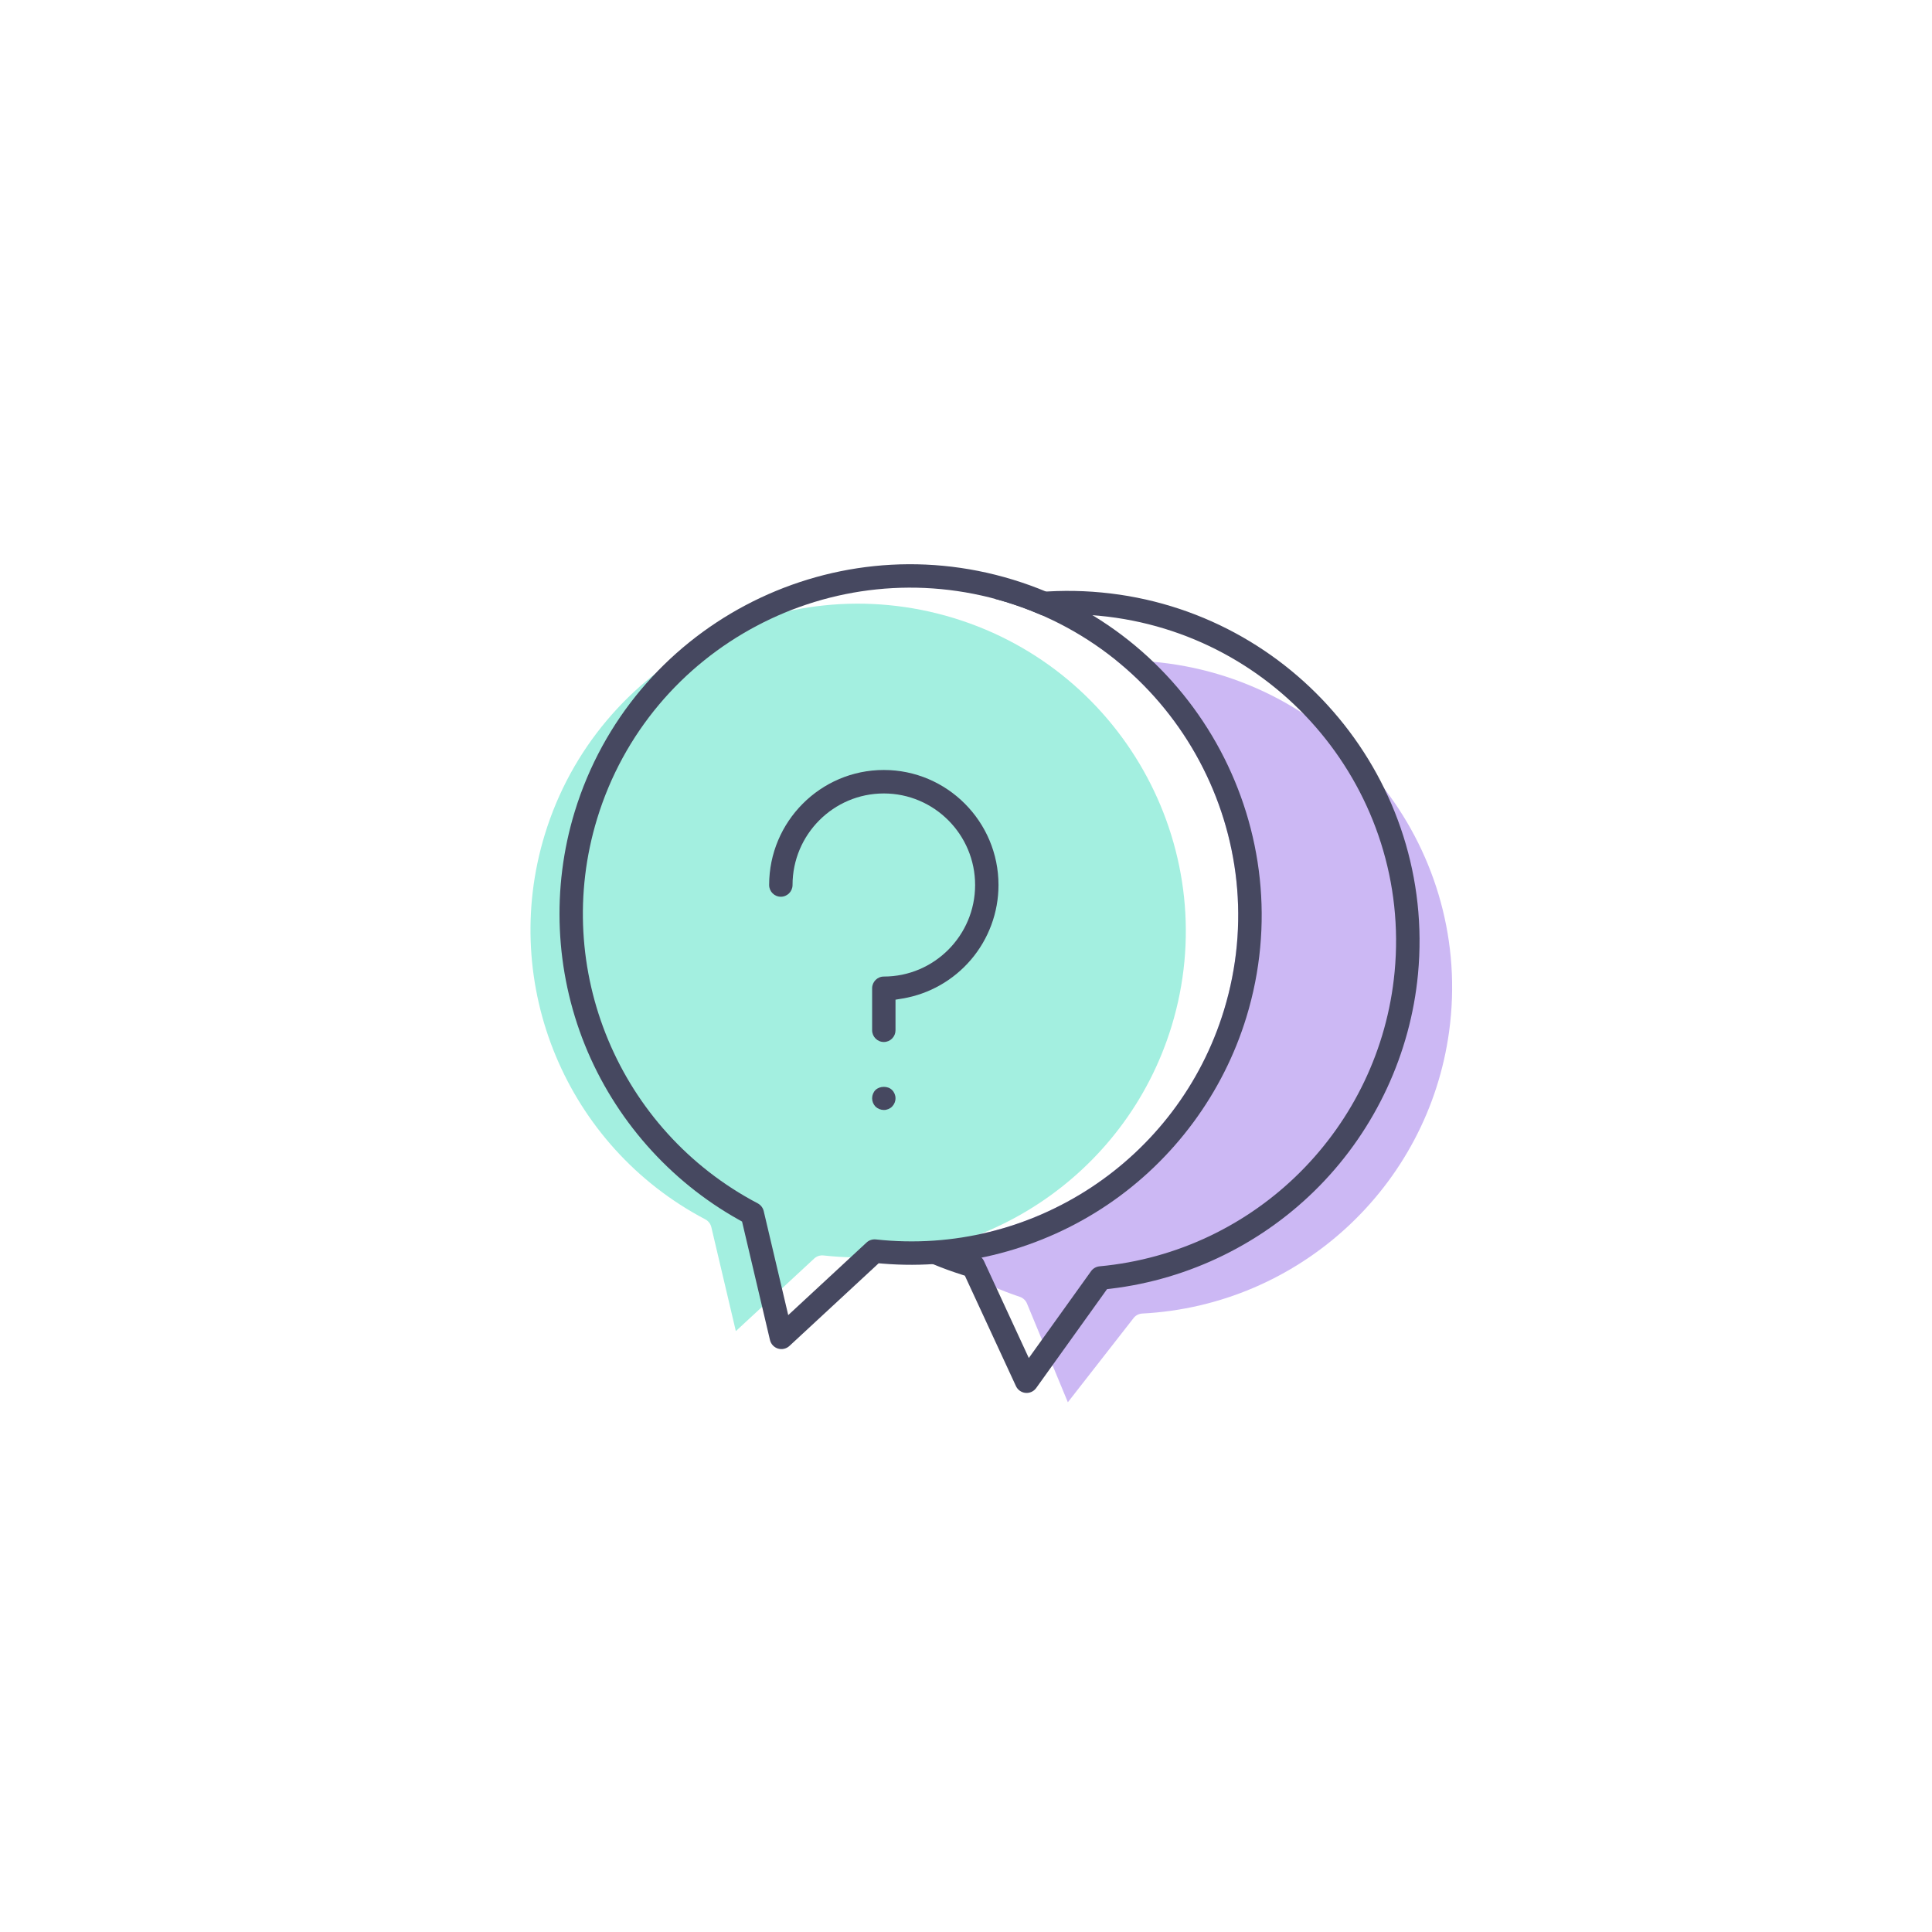
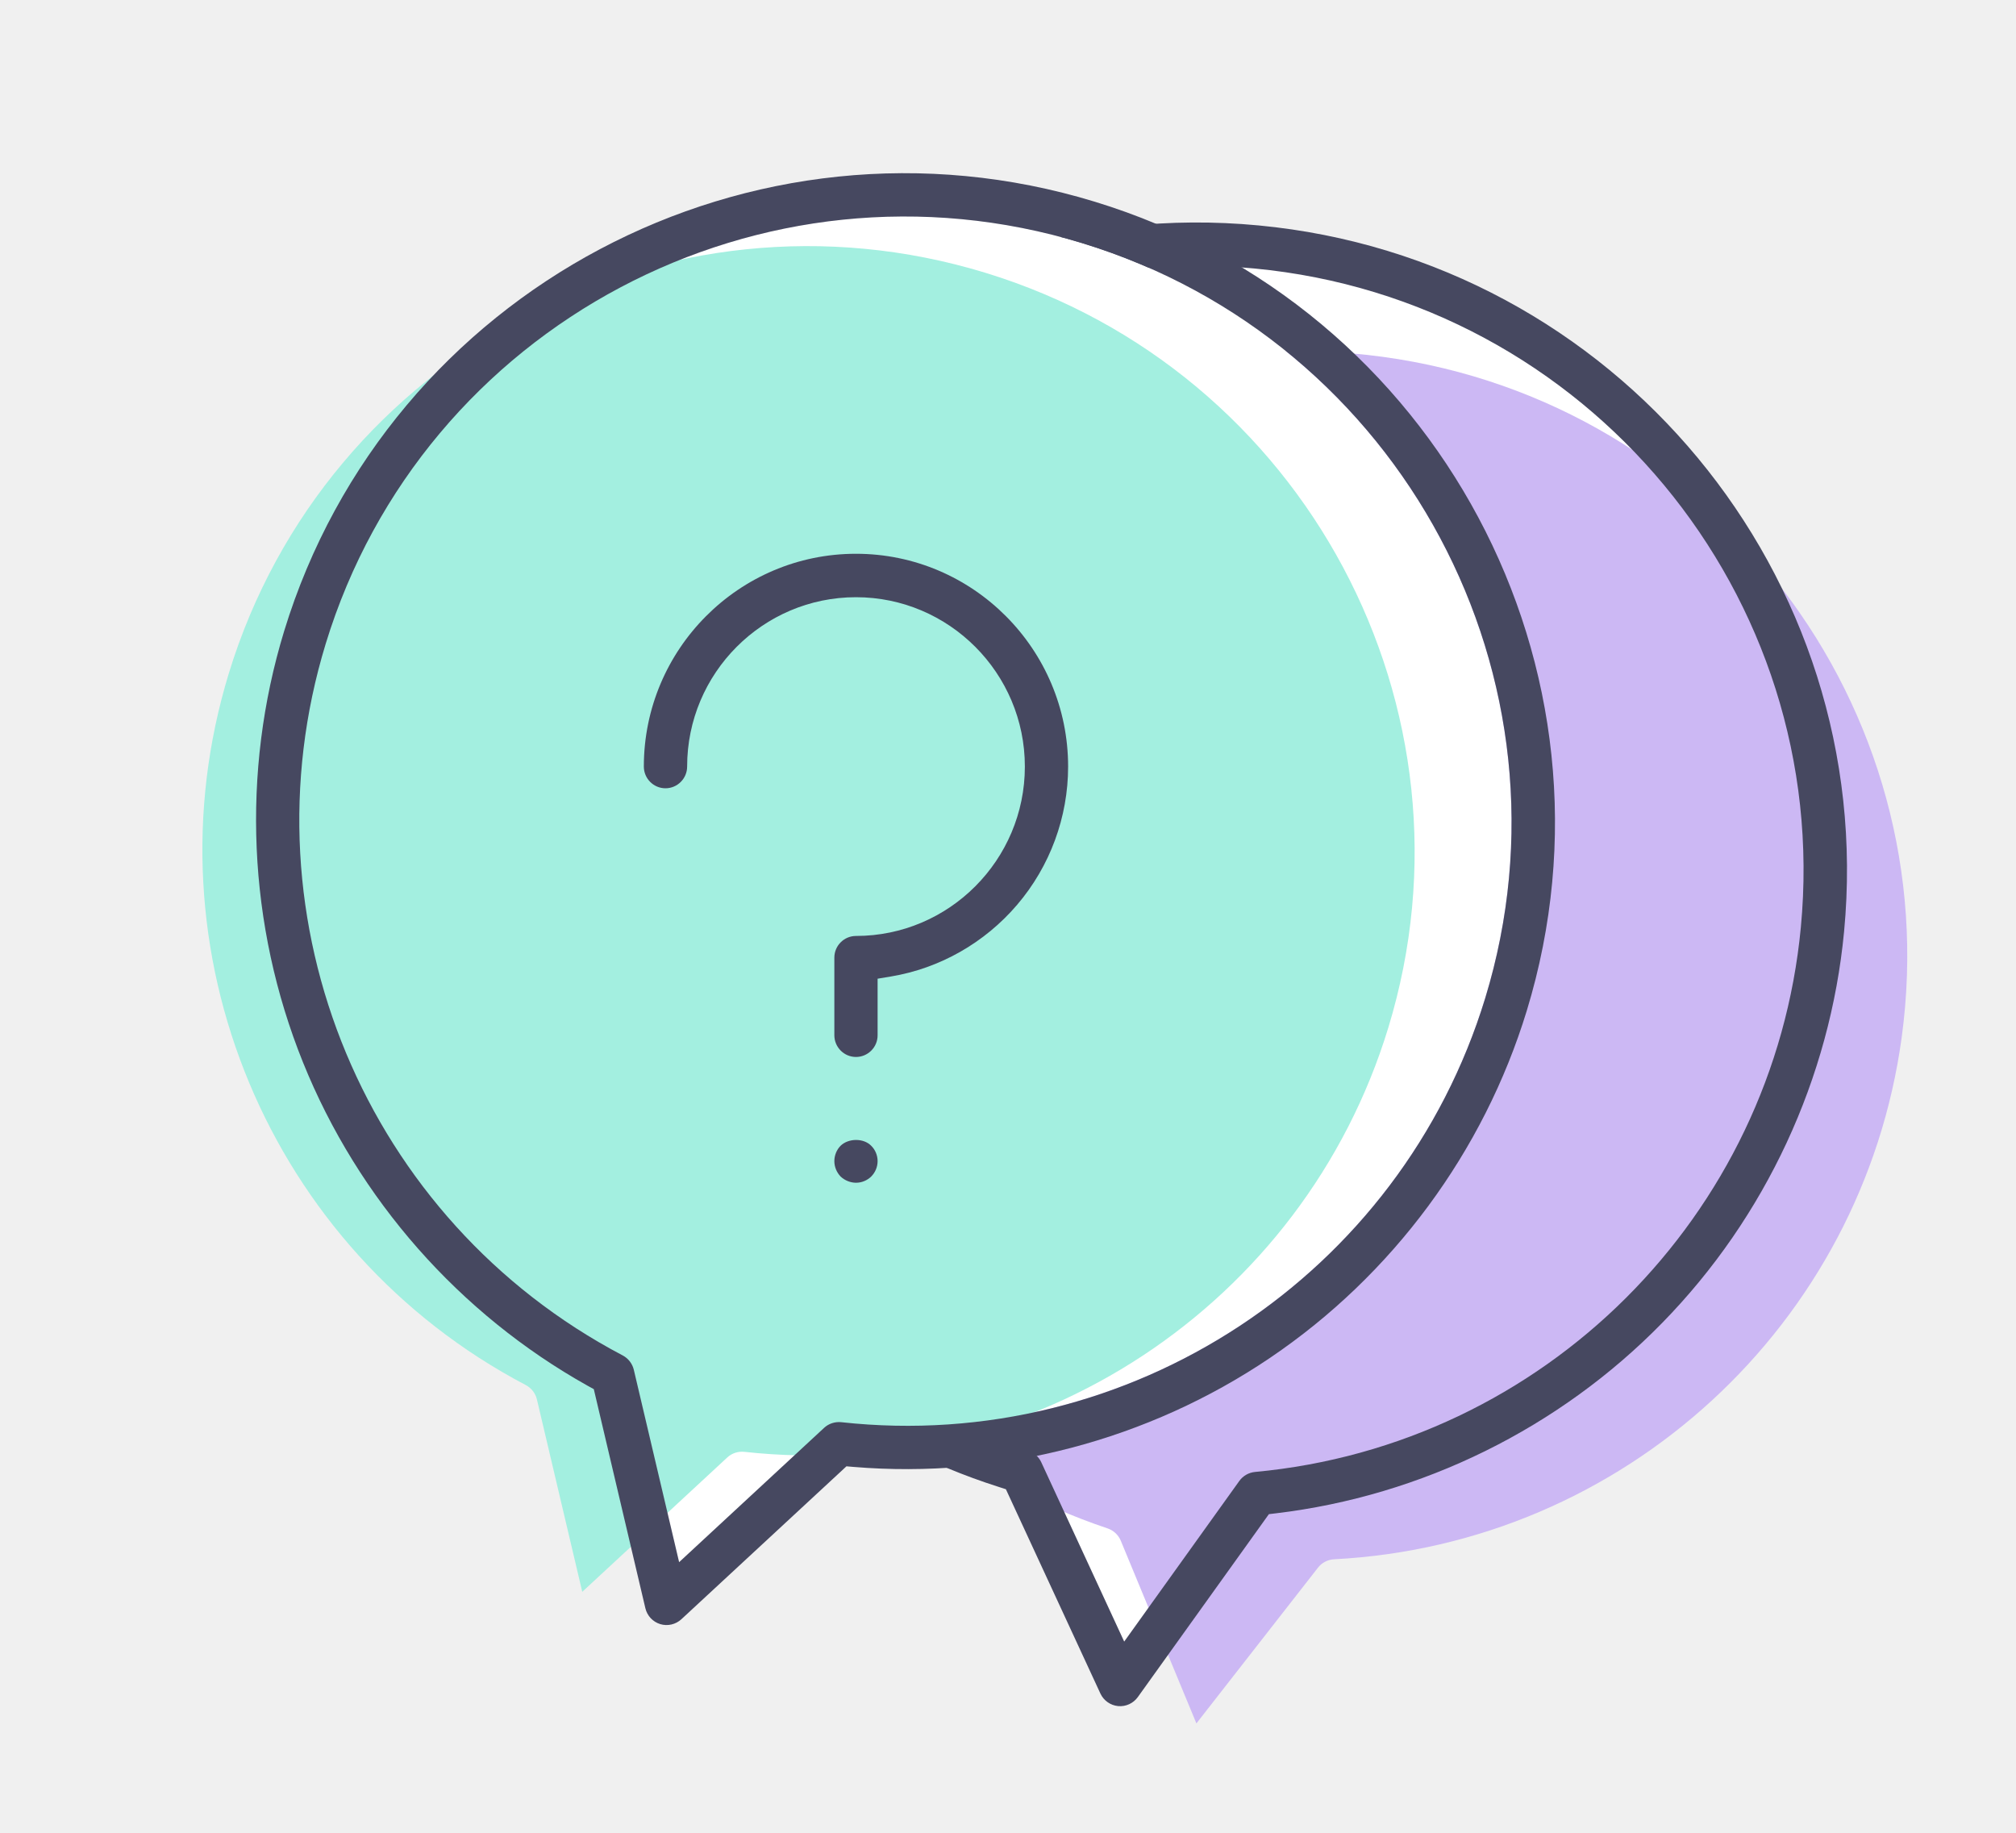
- <svg xmlns="http://www.w3.org/2000/svg" width="78" height="78" viewBox="0 0 78 78" fill="none">
-   <rect width="78" height="78" fill="white" />
-   <path d="M39.623 51.526C39.568 51.395 39.46 51.294 39.325 51.248C33.132 49.176 29.277 42.971 30.16 36.494C31.174 29.053 38.067 23.827 45.524 24.844C52.978 25.861 58.217 32.741 57.203 40.181C56.319 46.658 50.944 51.605 44.421 51.943C44.28 51.951 44.148 52.019 44.062 52.13L41.324 55.642L39.623 51.526Z" fill="white" />
-   <path d="M41.462 52.627C41.41 52.5 41.305 52.402 41.174 52.357C35.169 50.35 31.43 44.34 32.286 38.067C33.268 30.862 39.95 25.802 47.18 26.788C54.407 27.773 59.488 34.437 58.505 41.642C57.65 47.915 52.439 52.705 46.115 53.031C45.978 53.039 45.85 53.105 45.767 53.212L43.112 56.613L41.462 52.627Z" fill="#CCB8F4" />
-   <path d="M41.833 56.039L44.694 52.046L44.846 52.028C48.034 51.648 51.029 50.172 53.279 47.871C55.535 45.566 56.944 42.532 57.248 39.33C57.984 31.571 52.252 24.658 44.471 23.92C36.686 23.181 29.754 28.891 29.017 36.65C28.713 39.854 29.526 43.098 31.307 45.786C33.085 48.469 35.749 50.483 38.808 51.455L38.954 51.502L41.017 55.962C41.088 56.114 41.235 56.219 41.403 56.235C41.571 56.251 41.735 56.175 41.833 56.039ZM39.725 50.911C39.667 50.787 39.558 50.693 39.425 50.654C33.343 48.894 29.362 43.041 29.961 36.739C30.648 29.5 37.117 24.171 44.381 24.86C51.643 25.55 56.992 32 56.304 39.24C55.706 45.542 50.696 50.541 44.39 51.125C44.253 51.139 44.128 51.21 44.049 51.321L41.536 54.827L39.725 50.911Z" fill="#464860" />
-   <path d="M30.833 48.894C30.801 48.76 30.713 48.647 30.591 48.582C24.985 45.638 22.258 39.107 24.107 33.052C26.232 26.097 33.638 22.174 40.617 24.305C47.593 26.436 51.54 33.828 49.415 40.783C47.566 46.837 41.655 50.73 35.361 50.039C35.224 50.025 35.087 50.069 34.987 50.162L31.822 53.094L30.833 48.894Z" fill="white" />
-   <path d="M28.718 49.541C28.686 49.407 28.598 49.294 28.476 49.229C22.87 46.285 20.143 39.754 21.993 33.699C24.117 26.744 31.523 22.82 38.502 24.952C45.478 27.083 49.425 34.475 47.3 41.43C45.451 47.484 39.54 51.377 33.246 50.686C33.109 50.672 32.972 50.716 32.873 50.809L29.708 53.741L28.718 49.541Z" fill="#A3EFE0" />
-   <path d="M31.871 54.34L35.474 51.002L35.626 51.015C38.825 51.282 42.056 50.436 44.722 48.633C47.393 46.827 49.382 44.137 50.322 41.06C52.599 33.606 48.368 25.685 40.893 23.402C33.414 21.117 25.478 25.322 23.201 32.776C22.261 35.854 22.407 39.195 23.613 42.186C24.817 45.171 27.024 47.677 29.826 49.243L29.959 49.318L31.086 54.101C31.125 54.265 31.249 54.397 31.41 54.446C31.571 54.495 31.747 54.454 31.871 54.34ZM30.833 48.894C30.801 48.761 30.713 48.647 30.591 48.582C24.985 45.638 22.258 39.107 24.108 33.052C26.232 26.098 33.638 22.174 40.617 24.305C47.593 26.436 51.54 33.828 49.416 40.783C47.566 46.837 41.655 50.73 35.361 50.039C35.224 50.025 35.087 50.069 34.987 50.162L31.823 53.094L30.833 48.894Z" fill="#464860" />
-   <path d="M36.015 44.677C36.105 44.586 36.154 44.466 36.154 44.34C36.154 44.217 36.103 44.093 36.017 44.009L36.013 44.005C35.848 43.836 35.516 43.838 35.344 44.008C35.261 44.092 35.21 44.216 35.21 44.34C35.21 44.466 35.259 44.585 35.346 44.677C35.435 44.762 35.561 44.813 35.683 44.813C35.805 44.814 35.929 44.763 36.015 44.677Z" fill="#464860" />
-   <path d="M39.2 38.746C39.917 37.906 40.312 36.835 40.312 35.73C40.312 33.169 38.235 31.086 35.682 31.086C33.129 31.086 31.052 33.169 31.052 35.73C31.052 35.991 31.264 36.204 31.524 36.204C31.785 36.204 31.997 35.991 31.997 35.73C31.997 33.692 33.65 32.034 35.682 32.034C37.714 32.034 39.368 33.693 39.368 35.73C39.368 37.768 37.714 39.426 35.682 39.426C35.422 39.426 35.21 39.639 35.21 39.9V41.594C35.21 41.855 35.422 42.068 35.682 42.068H35.682C35.808 42.068 35.927 42.019 36.016 41.929C36.105 41.84 36.154 41.721 36.154 41.594V40.36L36.443 40.312C37.511 40.133 38.49 39.578 39.2 38.746Z" fill="#464860" />
+ <svg xmlns="http://www.w3.org/2000/svg" width="44" height="40" viewBox="0 0 44 40" fill="none">
+   <path d="M22.622 32.526C22.568 32.395 22.46 32.294 22.325 32.248C16.132 30.176 12.277 23.971 13.16 17.494C14.175 10.053 21.067 4.827 28.524 5.844C35.978 6.861 41.217 13.741 40.203 21.181C39.319 27.658 33.944 32.605 27.421 32.943C27.28 32.951 27.148 33.019 27.062 33.13L24.324 36.642L22.622 32.526Z" fill="white" />
+   <path d="M24.462 33.627C24.41 33.5 24.305 33.402 24.174 33.357C18.169 31.35 14.43 25.34 15.286 19.067C16.268 11.862 22.95 6.802 30.18 7.788C37.407 8.773 42.488 15.437 41.505 22.642C40.65 28.915 35.439 33.705 29.115 34.031C28.978 34.039 28.85 34.105 28.767 34.212L26.112 37.613L24.462 33.627Z" fill="#CCB8F4" />
+   <path d="M24.833 37.039L27.694 33.046L27.846 33.028C31.034 32.648 34.029 31.172 36.279 28.871C38.535 26.566 39.944 23.532 40.248 20.33C40.984 12.571 35.252 5.658 27.471 4.92C19.686 4.181 12.754 9.891 12.017 17.65C11.713 20.854 12.526 24.098 14.307 26.786C16.085 29.47 18.749 31.483 21.808 32.455L21.954 32.502L24.017 36.962C24.088 37.114 24.235 37.219 24.403 37.235C24.571 37.251 24.735 37.175 24.833 37.039ZM22.725 31.911C22.667 31.787 22.558 31.693 22.425 31.654C16.343 29.893 12.362 24.041 12.961 17.739C13.648 10.499 20.117 5.171 27.381 5.86C34.643 6.55 39.992 13 39.304 20.24C38.706 26.542 33.696 31.541 27.39 32.125C27.253 32.139 27.128 32.21 27.049 32.321L24.536 35.827L22.725 31.911Z" fill="#464860" />
+   <path d="M13.833 29.894C13.801 29.76 13.713 29.647 13.591 29.582C7.985 26.638 5.258 20.107 7.107 14.052C9.232 7.097 16.638 3.173 23.616 5.305C30.593 7.436 34.54 14.828 32.415 21.783C30.566 27.837 24.655 31.73 18.36 31.039C18.224 31.025 18.087 31.069 17.987 31.162L14.822 34.094L13.833 29.894Z" fill="white" />
+   <path d="M11.718 30.541C11.686 30.407 11.598 30.294 11.476 30.229C5.87 27.285 3.143 20.754 4.993 14.699C7.117 7.744 14.523 3.82 21.502 5.952C28.478 8.083 32.425 15.475 30.3 22.43C28.451 28.484 22.54 32.377 16.246 31.686C16.109 31.672 15.972 31.716 15.873 31.809L12.708 34.741L11.718 30.541Z" fill="#A3EFE0" />
+   <path d="M14.871 35.34L18.474 32.002L18.626 32.015C21.825 32.282 25.056 31.436 27.722 29.633C30.393 27.827 32.382 25.137 33.322 22.06C35.599 14.607 31.369 6.685 23.893 4.402C16.414 2.117 8.478 6.322 6.201 13.776C5.261 16.854 5.407 20.195 6.613 23.186C7.817 26.171 10.024 28.677 12.826 30.244L12.96 30.318L14.086 35.101C14.125 35.265 14.249 35.397 14.41 35.446C14.571 35.495 14.747 35.454 14.871 35.34ZM13.833 29.894C13.801 29.761 13.713 29.647 13.591 29.582C7.985 26.638 5.258 20.107 7.108 14.052C9.232 7.098 16.638 3.174 23.617 5.305C30.593 7.436 34.54 14.828 32.416 21.783C30.566 27.837 24.655 31.73 18.361 31.039C18.224 31.025 18.087 31.069 17.987 31.162L14.822 34.094L13.833 29.894Z" fill="#464860" />
+   <path d="M19.015 25.677C19.105 25.586 19.154 25.466 19.154 25.34C19.154 25.217 19.103 25.093 19.017 25.009L19.013 25.005C18.848 24.836 18.516 24.838 18.344 25.008C18.261 25.092 18.21 25.216 18.21 25.34C18.21 25.466 18.259 25.585 18.346 25.677C18.435 25.762 18.561 25.813 18.683 25.813C18.805 25.814 18.929 25.762 19.015 25.677Z" fill="#464860" />
+   <path d="M22.2 19.746C22.917 18.906 23.312 17.835 23.312 16.73C23.312 14.169 21.235 12.086 18.682 12.086C16.129 12.086 14.052 14.169 14.052 16.73C14.052 16.991 14.264 17.204 14.524 17.204C14.785 17.204 14.997 16.991 14.997 16.73C14.997 14.692 16.65 13.034 18.682 13.034C20.714 13.034 22.368 14.693 22.368 16.73C22.368 18.768 20.714 20.427 18.682 20.427C18.422 20.427 18.21 20.639 18.21 20.9V22.594C18.21 22.855 18.422 23.068 18.682 23.068H18.682C18.808 23.068 18.927 23.018 19.016 22.929C19.105 22.84 19.154 22.721 19.154 22.595V21.36L19.443 21.312C20.511 21.134 21.49 20.578 22.2 19.746Z" fill="#464860" />
</svg>
